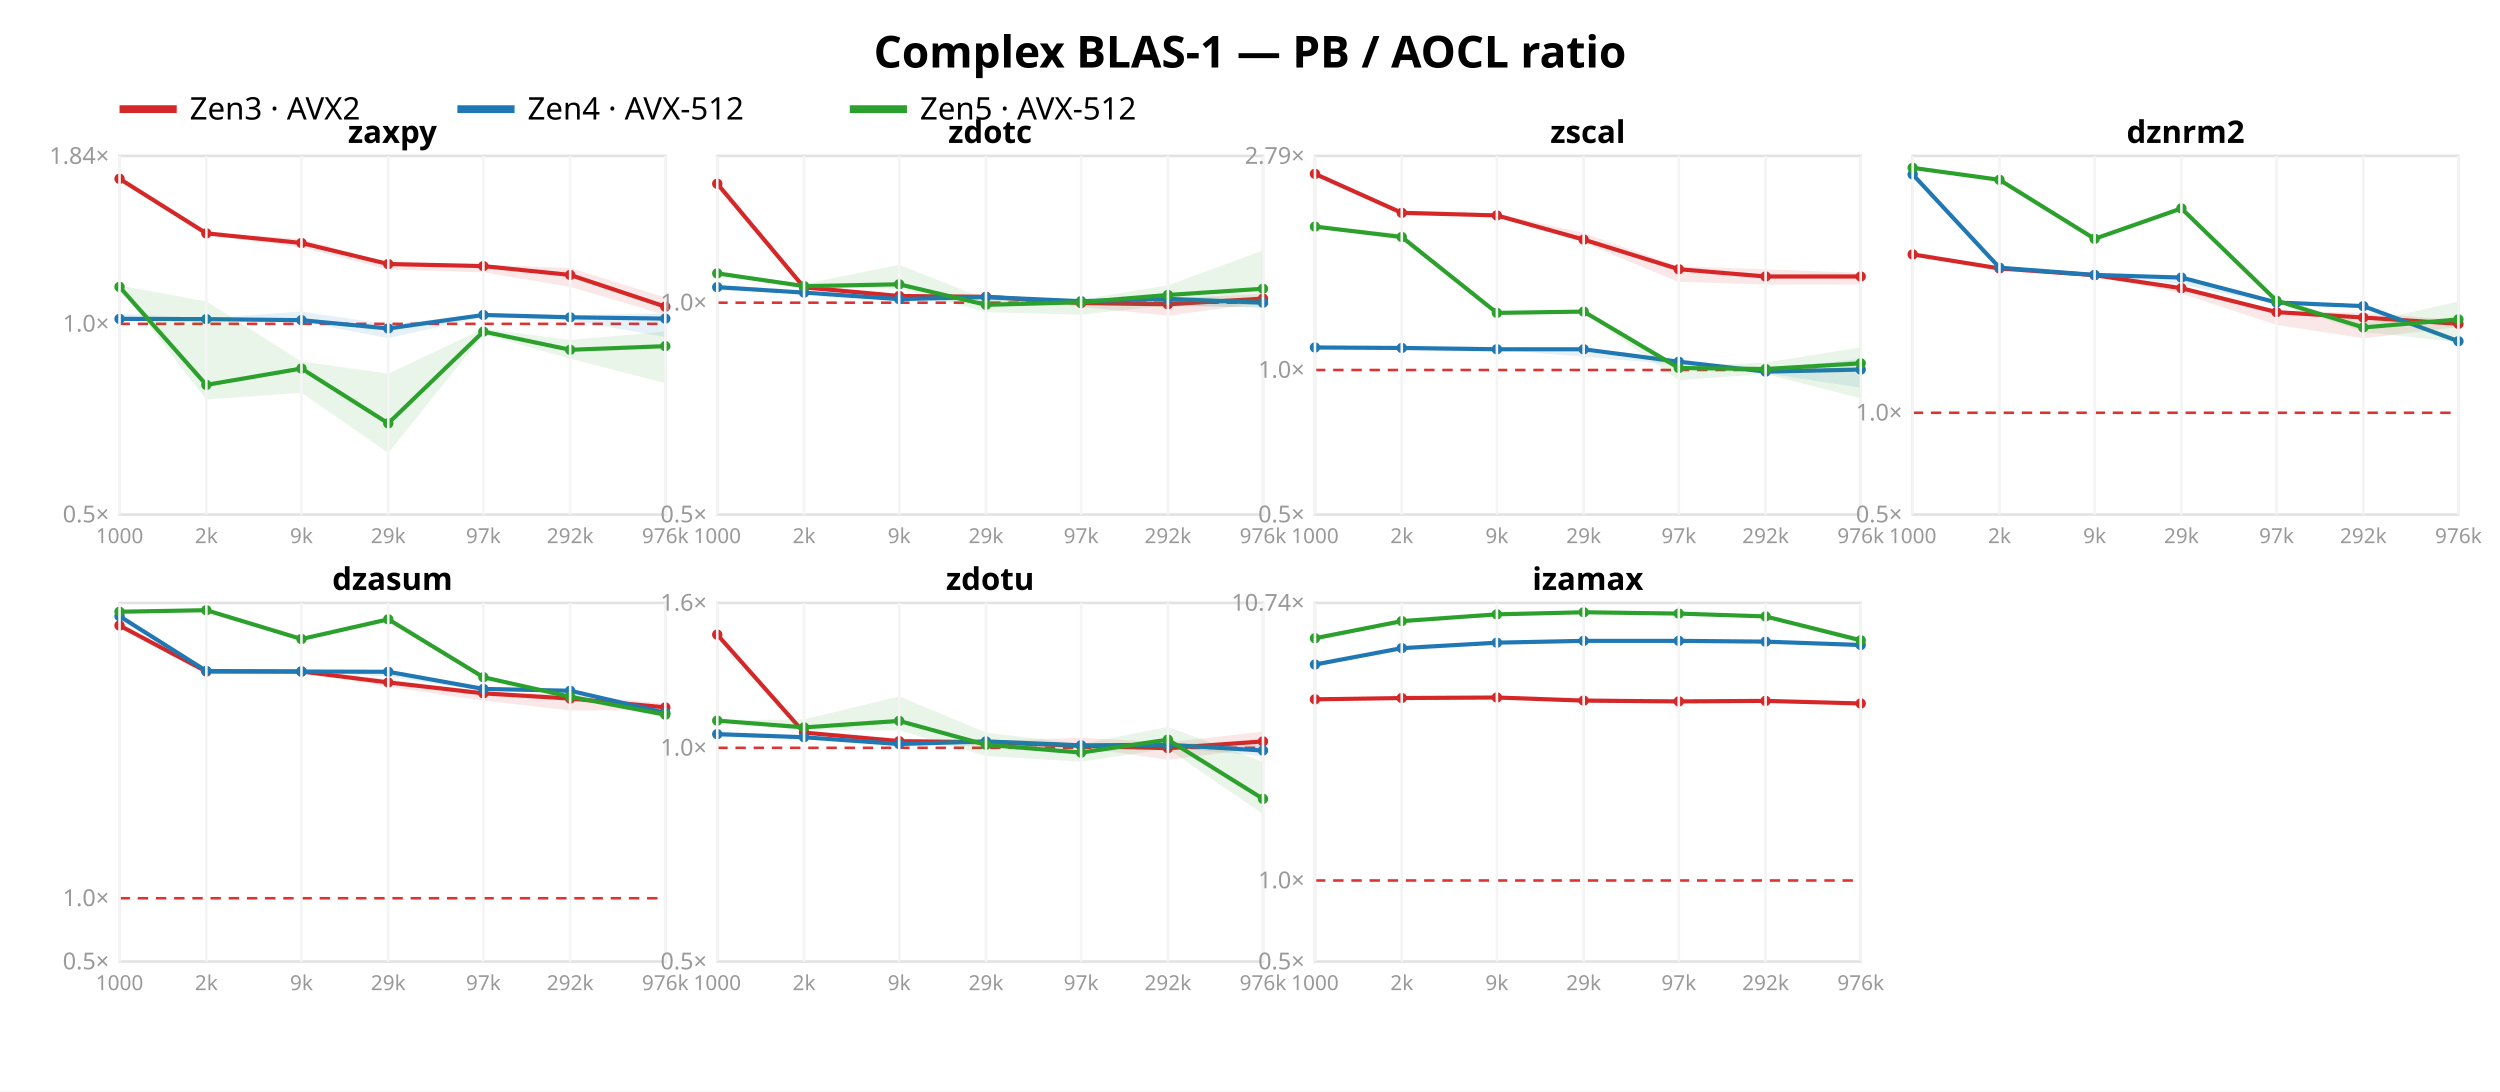
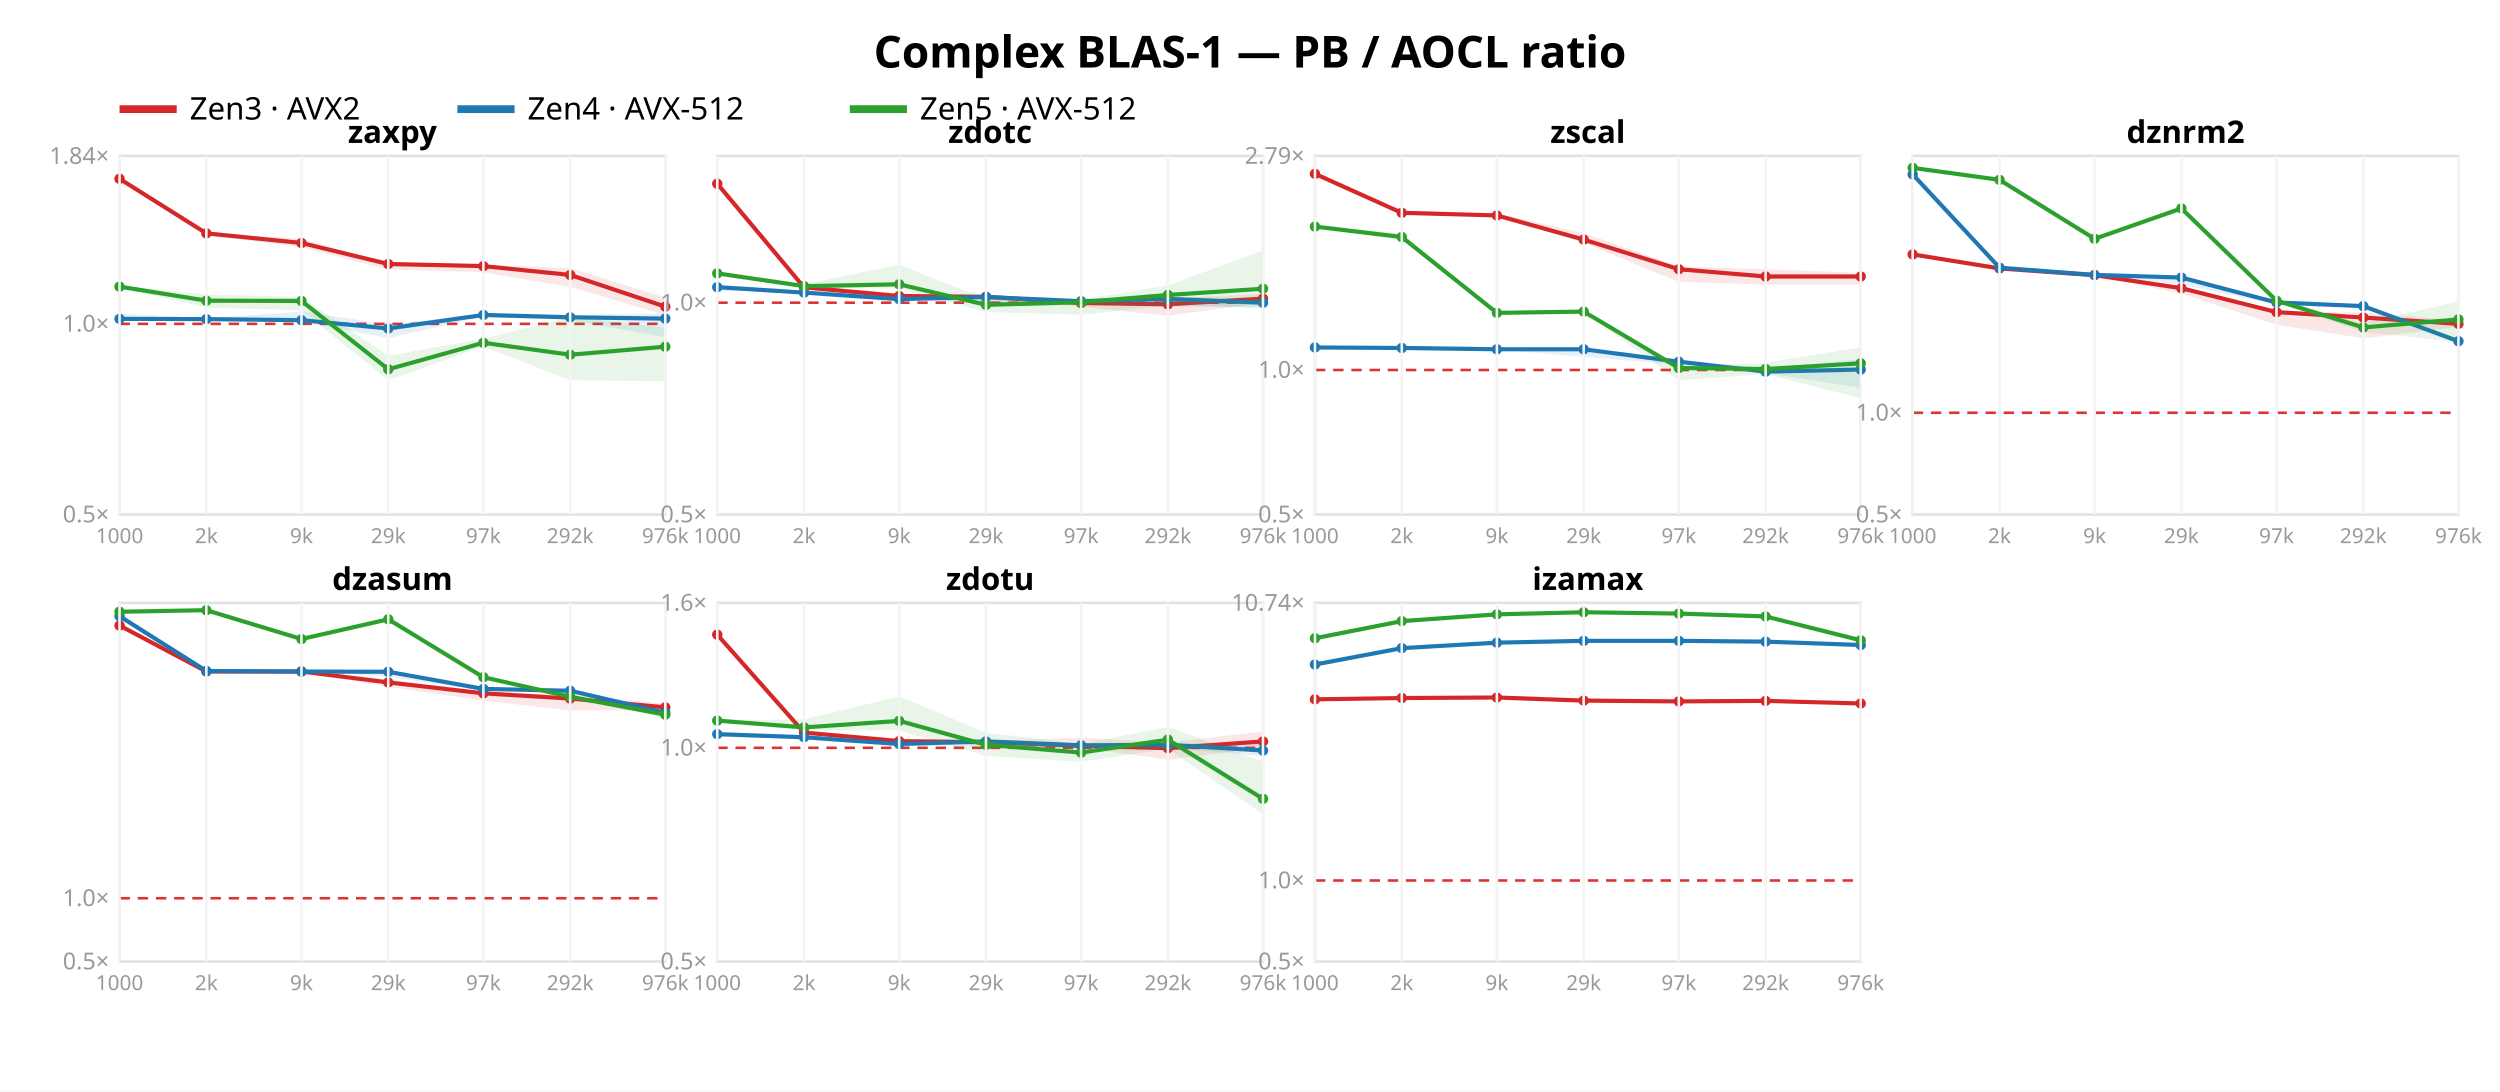
<svg xmlns="http://www.w3.org/2000/svg" width="962" height="420" font-family="sans-serif">
  <rect width="962" height="420" fill="white" />
  <text x="481.0" y="26" text-anchor="middle" font-size="17" font-weight="bold">Complex BLAS-1 — PB / AOCL ratio</text>
  <line x1="46" y1="42" x2="68" y2="42" stroke="#d62728" stroke-width="3" />
  <text x="73" y="46" font-size="12">Zen3 · AVX2</text>
  <line x1="176" y1="42" x2="198" y2="42" stroke="#1f77b4" stroke-width="3" />
  <text x="203" y="46" font-size="12">Zen4 · AVX-512</text>
  <line x1="327" y1="42" x2="349" y2="42" stroke="#2ca02c" stroke-width="3" />
  <text x="354" y="46" font-size="12">Zen5 · AVX-512</text>
  <rect x="46" y="60" width="210" height="138" fill="none" stroke="#e2e2e2" />
  <line x1="46" y1="124.619" x2="256" y2="124.619" stroke="#d33" stroke-dasharray="4 3" />
  <text x="42" y="201.0" text-anchor="end" font-size="9" fill="#999">0.5×</text>
  <text x="42" y="127.619" text-anchor="end" font-size="9" fill="#999">1.0×</text>
  <text x="42" y="63.066" text-anchor="end" font-size="9" fill="#999">1.84×</text>
  <polygon points="46.0,68.1 79.4,89.5 116.0,91.9 149.4,101.3 186.0,101.9 219.4,103.1 256.0,114.5 256.0,121.2 219.4,110.4 186.0,104.8 149.4,103.7 116.0,95.2 79.4,90.5 46.0,69.1" fill="#d62728" opacity="0.11" />
  <polyline points="46.0,68.8 79.4,89.8 116.0,93.5 149.4,101.6 186.0,102.4 219.4,105.8 256.0,118.0" fill="none" stroke="#d62728" stroke-width="1.6" />
  <circle cx="46.0" cy="68.8" r="2" fill="#d62728" />
  <circle cx="79.4" cy="89.8" r="2" fill="#d62728" />
  <circle cx="116.0" cy="93.5" r="2" fill="#d62728" />
  <circle cx="149.4" cy="101.6" r="2" fill="#d62728" />
  <circle cx="186.0" cy="102.4" r="2" fill="#d62728" />
  <circle cx="219.4" cy="105.8" r="2" fill="#d62728" />
  <circle cx="256.0" cy="118.0" r="2" fill="#d62728" />
  <polygon points="46.0,120.7 79.4,122.5 116.0,119.9 149.4,124.8 186.0,120.9 219.4,121.2 256.0,120.6 256.0,129.7 219.4,123.2 186.0,121.9 149.4,130.1 116.0,123.8 79.4,122.8 46.0,123.1" fill="#1f77b4" opacity="0.11" />
  <polyline points="46.0,122.7 79.4,122.8 116.0,123.2 149.4,126.4 186.0,121.2 219.4,122.1 256.0,122.6" fill="none" stroke="#1f77b4" stroke-width="1.6" />
  <circle cx="46.0" cy="122.7" r="2" fill="#1f77b4" />
  <circle cx="79.4" cy="122.8" r="2" fill="#1f77b4" />
  <circle cx="116.0" cy="123.2" r="2" fill="#1f77b4" />
  <circle cx="149.4" cy="126.4" r="2" fill="#1f77b4" />
  <circle cx="186.0" cy="121.2" r="2" fill="#1f77b4" />
  <circle cx="219.4" cy="122.1" r="2" fill="#1f77b4" />
  <circle cx="256.0" cy="122.6" r="2" fill="#1f77b4" />
-   <polygon points="46.0,109.9 79.4,116.0 116.0,139.1 149.4,143.8 186.0,126.5 219.4,130.8 256.0,127.6 256.0,147.4 219.4,138.0 186.0,128.6 149.4,174.3 116.0,151.1 79.4,153.7 46.0,110.8" fill="#2ca02c" opacity="0.11" />
-   <polyline points="46.0,110.4 79.4,148.1 116.0,141.8 149.4,162.9 186.0,127.6 219.4,134.6 256.0,133.2" fill="none" stroke="#2ca02c" stroke-width="1.6" />
-   <circle cx="46.0" cy="110.4" r="2" fill="#2ca02c" />
-   <circle cx="79.4" cy="148.1" r="2" fill="#2ca02c" />
-   <circle cx="116.0" cy="141.8" r="2" fill="#2ca02c" />
-   <circle cx="149.4" cy="162.9" r="2" fill="#2ca02c" />
-   <circle cx="186.0" cy="127.6" r="2" fill="#2ca02c" />
-   <circle cx="219.4" cy="134.6" r="2" fill="#2ca02c" />
-   <circle cx="256.0" cy="133.2" r="2" fill="#2ca02c" />
+   <polygon points="46.0,109.9 79.4,113.3 116.0,114.3 149.4,136.9 186.0,130.3 219.4,122.1 256.0,126.0 256.0,146.7 219.4,146.3 186.0,133.3 149.4,146.3 116.0,119.4 79.4,118.4 46.0,110.8" fill="#2ca02c" opacity="0.11" />
+   <polyline points="46.0,110.3 79.4,115.7 116.0,115.8 149.4,142.1 186.0,131.9 219.4,136.5 256.0,133.4" fill="none" stroke="#2ca02c" stroke-width="1.6" />
+   <circle cx="46.0" cy="110.3" r="2" fill="#2ca02c" />
+   <circle cx="79.4" cy="115.7" r="2" fill="#2ca02c" />
+   <circle cx="116.0" cy="115.8" r="2" fill="#2ca02c" />
+   <circle cx="149.4" cy="142.1" r="2" fill="#2ca02c" />
+   <circle cx="186.0" cy="131.9" r="2" fill="#2ca02c" />
+   <circle cx="219.4" cy="136.5" r="2" fill="#2ca02c" />
+   <circle cx="256.0" cy="133.4" r="2" fill="#2ca02c" />
  <text x="151.0" y="55" text-anchor="middle" font-size="12" font-weight="bold">zaxpy</text>
  <line x1="46.0" y1="60" x2="46.0" y2="198" stroke="#f4f4f4" />
  <text x="46.0" y="209" text-anchor="middle" font-size="8" fill="#999">1000</text>
  <line x1="79.4" y1="60" x2="79.4" y2="198" stroke="#f4f4f4" />
  <text x="79.4" y="209" text-anchor="middle" font-size="8" fill="#999">2k</text>
  <line x1="116.0" y1="60" x2="116.0" y2="198" stroke="#f4f4f4" />
  <text x="116.0" y="209" text-anchor="middle" font-size="8" fill="#999">9k</text>
  <line x1="149.4" y1="60" x2="149.4" y2="198" stroke="#f4f4f4" />
  <text x="149.4" y="209" text-anchor="middle" font-size="8" fill="#999">29k</text>
  <line x1="186.0" y1="60" x2="186.0" y2="198" stroke="#f4f4f4" />
  <text x="186.0" y="209" text-anchor="middle" font-size="8" fill="#999">97k</text>
  <line x1="219.4" y1="60" x2="219.4" y2="198" stroke="#f4f4f4" />
  <text x="219.4" y="209" text-anchor="middle" font-size="8" fill="#999">292k</text>
  <line x1="256.0" y1="60" x2="256.0" y2="198" stroke="#f4f4f4" />
  <text x="256.0" y="209" text-anchor="middle" font-size="8" fill="#999">976k</text>
  <rect x="276" y="60" width="210" height="138" fill="none" stroke="#e2e2e2" />
  <line x1="276" y1="116.471" x2="486" y2="116.471" stroke="#d33" stroke-dasharray="4 3" />
  <text x="272" y="201.0" text-anchor="end" font-size="9" fill="#999">0.5×</text>
  <text x="272" y="119.471" text-anchor="end" font-size="9" fill="#999">1.0×</text>
  <polygon points="276.0,69.1 309.4,109.6 346.0,113.2 379.4,113.8 416.0,115.5 449.4,114.8 486.0,113.1 486.0,116.5 449.4,121.5 416.0,118.1 379.4,115.1 346.0,114.6 309.4,110.8 276.0,71.5" fill="#d62728" opacity="0.11" />
  <polyline points="276.0,70.7 309.4,110.6 346.0,113.9 379.4,114.2 416.0,116.6 449.4,117.1 486.0,114.9" fill="none" stroke="#d62728" stroke-width="1.6" />
  <circle cx="276.0" cy="70.7" r="2" fill="#d62728" />
  <circle cx="309.4" cy="110.6" r="2" fill="#d62728" />
  <circle cx="346.0" cy="113.9" r="2" fill="#d62728" />
  <circle cx="379.4" cy="114.2" r="2" fill="#d62728" />
  <circle cx="416.0" cy="116.6" r="2" fill="#d62728" />
  <circle cx="449.4" cy="117.1" r="2" fill="#d62728" />
  <circle cx="486.0" cy="114.9" r="2" fill="#d62728" />
  <polygon points="276.0,109.5 309.4,112.4 346.0,114.9 379.4,113.3 416.0,115.6 449.4,114.0 486.0,115.1 486.0,118.2 449.4,117.9 416.0,116.8 379.4,116.5 346.0,115.2 309.4,112.7 276.0,111.8" fill="#1f77b4" opacity="0.11" />
  <polyline points="276.0,110.5 309.4,112.6 346.0,115.1 379.4,114.3 416.0,115.9 449.4,115.0 486.0,116.5" fill="none" stroke="#1f77b4" stroke-width="1.6" />
  <circle cx="276.0" cy="110.5" r="2" fill="#1f77b4" />
  <circle cx="309.4" cy="112.6" r="2" fill="#1f77b4" />
  <circle cx="346.0" cy="115.1" r="2" fill="#1f77b4" />
  <circle cx="379.4" cy="114.3" r="2" fill="#1f77b4" />
  <circle cx="416.0" cy="115.9" r="2" fill="#1f77b4" />
  <circle cx="449.4" cy="115.0" r="2" fill="#1f77b4" />
  <circle cx="486.0" cy="116.5" r="2" fill="#1f77b4" />
  <polygon points="276.0,104.9 309.4,109.3 346.0,101.9 379.4,115.1 416.0,115.3 449.4,109.8 486.0,96.4 486.0,118.5 449.4,117.4 416.0,121.1 379.4,120.1 346.0,111.1 309.4,110.5 276.0,105.5" fill="#2ca02c" opacity="0.11" />
  <polyline points="276.0,105.2 309.4,110.1 346.0,109.4 379.4,117.3 416.0,116.3 449.4,113.5 486.0,111.1" fill="none" stroke="#2ca02c" stroke-width="1.6" />
  <circle cx="276.0" cy="105.2" r="2" fill="#2ca02c" />
  <circle cx="309.4" cy="110.1" r="2" fill="#2ca02c" />
  <circle cx="346.0" cy="109.4" r="2" fill="#2ca02c" />
  <circle cx="379.4" cy="117.3" r="2" fill="#2ca02c" />
  <circle cx="416.0" cy="116.3" r="2" fill="#2ca02c" />
  <circle cx="449.4" cy="113.5" r="2" fill="#2ca02c" />
  <circle cx="486.0" cy="111.1" r="2" fill="#2ca02c" />
  <text x="381.0" y="55" text-anchor="middle" font-size="12" font-weight="bold">zdotc</text>
  <line x1="276.0" y1="60" x2="276.0" y2="198" stroke="#f4f4f4" />
  <text x="276.0" y="209" text-anchor="middle" font-size="8" fill="#999">1000</text>
  <line x1="309.4" y1="60" x2="309.4" y2="198" stroke="#f4f4f4" />
  <text x="309.4" y="209" text-anchor="middle" font-size="8" fill="#999">2k</text>
  <line x1="346.0" y1="60" x2="346.0" y2="198" stroke="#f4f4f4" />
  <text x="346.0" y="209" text-anchor="middle" font-size="8" fill="#999">9k</text>
  <line x1="379.4" y1="60" x2="379.4" y2="198" stroke="#f4f4f4" />
  <text x="379.4" y="209" text-anchor="middle" font-size="8" fill="#999">29k</text>
  <line x1="416.0" y1="60" x2="416.0" y2="198" stroke="#f4f4f4" />
  <text x="416.0" y="209" text-anchor="middle" font-size="8" fill="#999">97k</text>
  <line x1="449.4" y1="60" x2="449.4" y2="198" stroke="#f4f4f4" />
  <text x="449.4" y="209" text-anchor="middle" font-size="8" fill="#999">292k</text>
  <line x1="486.0" y1="60" x2="486.0" y2="198" stroke="#f4f4f4" />
  <text x="486.0" y="209" text-anchor="middle" font-size="8" fill="#999">976k</text>
  <rect x="506" y="60" width="210" height="138" fill="none" stroke="#e2e2e2" />
  <line x1="506" y1="142.373" x2="716" y2="142.373" stroke="#d33" stroke-dasharray="4 3" />
  <text x="502" y="201.0" text-anchor="end" font-size="9" fill="#999">0.5×</text>
  <text x="502" y="145.373" text-anchor="end" font-size="9" fill="#999">1.0×</text>
  <text x="502" y="63.03" text-anchor="end" font-size="9" fill="#999">2.79×</text>
  <polygon points="506.0,66.2 539.4,81.1 576.0,82.1 609.4,89.7 646.0,102.5 679.4,103.6 716.0,105.0 716.0,109.5 679.4,109.5 646.0,108.5 609.4,93.4 576.0,83.3 539.4,82.1 506.0,67.1" fill="#d62728" opacity="0.11" />
  <polyline points="506.0,66.9 539.4,81.9 576.0,82.9 609.4,92.2 646.0,103.6 679.4,106.4 716.0,106.4" fill="none" stroke="#d62728" stroke-width="1.6" />
  <circle cx="506.0" cy="66.9" r="2" fill="#d62728" />
  <circle cx="539.4" cy="81.9" r="2" fill="#d62728" />
  <circle cx="576.0" cy="82.9" r="2" fill="#d62728" />
  <circle cx="609.4" cy="92.2" r="2" fill="#d62728" />
  <circle cx="646.0" cy="103.6" r="2" fill="#d62728" />
  <circle cx="679.4" cy="106.4" r="2" fill="#d62728" />
  <circle cx="716.0" cy="106.4" r="2" fill="#d62728" />
  <polygon points="506.0,133.5 539.4,133.8 576.0,134.4 609.4,134.2 646.0,138.3 679.4,141.8 716.0,138.2 716.0,149.2 679.4,143.6 646.0,140.4 609.4,137.3 576.0,134.5 539.4,134.0 506.0,134.0" fill="#1f77b4" opacity="0.11" />
  <polyline points="506.0,133.7 539.4,133.9 576.0,134.4 609.4,134.4 646.0,139.2 679.4,143.0 716.0,142.2" fill="none" stroke="#1f77b4" stroke-width="1.6" />
  <circle cx="506.0" cy="133.7" r="2" fill="#1f77b4" />
  <circle cx="539.4" cy="133.9" r="2" fill="#1f77b4" />
  <circle cx="576.0" cy="134.4" r="2" fill="#1f77b4" />
  <circle cx="609.4" cy="134.4" r="2" fill="#1f77b4" />
  <circle cx="646.0" cy="139.2" r="2" fill="#1f77b4" />
  <circle cx="679.4" cy="143.0" r="2" fill="#1f77b4" />
  <circle cx="716.0" cy="142.2" r="2" fill="#1f77b4" />
  <polygon points="506.0,86.8 539.4,89.9 576.0,120.2 609.4,119.7 646.0,141.2 679.4,139.5 716.0,133.7 716.0,153.3 679.4,143.9 646.0,146.3 609.4,120.1 576.0,120.8 539.4,92.4 506.0,87.8" fill="#2ca02c" opacity="0.11" />
  <polyline points="506.0,87.2 539.4,91.2 576.0,120.4 609.4,119.9 646.0,141.6 679.4,142.0 716.0,139.8" fill="none" stroke="#2ca02c" stroke-width="1.6" />
  <circle cx="506.0" cy="87.2" r="2" fill="#2ca02c" />
  <circle cx="539.4" cy="91.2" r="2" fill="#2ca02c" />
  <circle cx="576.0" cy="120.4" r="2" fill="#2ca02c" />
  <circle cx="609.4" cy="119.9" r="2" fill="#2ca02c" />
  <circle cx="646.0" cy="141.6" r="2" fill="#2ca02c" />
  <circle cx="679.4" cy="142.0" r="2" fill="#2ca02c" />
  <circle cx="716.0" cy="139.8" r="2" fill="#2ca02c" />
  <text x="611.0" y="55" text-anchor="middle" font-size="12" font-weight="bold">zscal</text>
  <line x1="506.0" y1="60" x2="506.0" y2="198" stroke="#f4f4f4" />
  <text x="506.0" y="209" text-anchor="middle" font-size="8" fill="#999">1000</text>
  <line x1="539.4" y1="60" x2="539.4" y2="198" stroke="#f4f4f4" />
  <text x="539.4" y="209" text-anchor="middle" font-size="8" fill="#999">2k</text>
  <line x1="576.0" y1="60" x2="576.0" y2="198" stroke="#f4f4f4" />
  <text x="576.0" y="209" text-anchor="middle" font-size="8" fill="#999">9k</text>
  <line x1="609.4" y1="60" x2="609.4" y2="198" stroke="#f4f4f4" />
  <text x="609.4" y="209" text-anchor="middle" font-size="8" fill="#999">29k</text>
  <line x1="646.0" y1="60" x2="646.0" y2="198" stroke="#f4f4f4" />
  <text x="646.0" y="209" text-anchor="middle" font-size="8" fill="#999">97k</text>
  <line x1="679.4" y1="60" x2="679.4" y2="198" stroke="#f4f4f4" />
  <text x="679.4" y="209" text-anchor="middle" font-size="8" fill="#999">292k</text>
  <line x1="716.0" y1="60" x2="716.0" y2="198" stroke="#f4f4f4" />
  <text x="716.0" y="209" text-anchor="middle" font-size="8" fill="#999">976k</text>
  <rect x="736" y="60" width="210" height="138" fill="none" stroke="#e2e2e2" />
  <line x1="736" y1="158.829" x2="946" y2="158.829" stroke="#d33" stroke-dasharray="4 3" />
  <text x="732" y="201.0" text-anchor="end" font-size="9" fill="#999">0.5×</text>
  <text x="732" y="161.829" text-anchor="end" font-size="9" fill="#999">1.0×</text>
  <polygon points="736.0,97.6 769.4,103.3 806.0,105.9 839.4,110.1 876.0,119.7 909.4,120.3 946.0,123.3 946.0,125.8 909.4,130.2 876.0,125.0 839.4,113.0 806.0,106.0 769.4,103.4 736.0,98.0" fill="#d62728" opacity="0.11" />
  <polyline points="736.0,97.9 769.4,103.3 806.0,105.9 839.4,110.9 876.0,120.1 909.4,122.2 946.0,124.6" fill="none" stroke="#d62728" stroke-width="1.6" />
  <circle cx="736.0" cy="97.9" r="2" fill="#d62728" />
  <circle cx="769.4" cy="103.3" r="2" fill="#d62728" />
  <circle cx="806.0" cy="105.9" r="2" fill="#d62728" />
  <circle cx="839.4" cy="110.9" r="2" fill="#d62728" />
  <circle cx="876.0" cy="120.1" r="2" fill="#d62728" />
  <circle cx="909.4" cy="122.2" r="2" fill="#d62728" />
  <circle cx="946.0" cy="124.6" r="2" fill="#d62728" />
  <polygon points="736.0,66.5 769.4,102.9 806.0,105.7 839.4,106.6 876.0,116.0 909.4,117.3 946.0,130.5 946.0,132.4 909.4,118.5 876.0,117.0 839.4,109.5 806.0,106.0 769.4,103.1 736.0,68.1" fill="#1f77b4" opacity="0.11" />
  <polyline points="736.0,67.1 769.4,103.0 806.0,105.8 839.4,106.8 876.0,116.4 909.4,117.8 946.0,131.3" fill="none" stroke="#1f77b4" stroke-width="1.6" />
  <circle cx="736.0" cy="67.1" r="2" fill="#1f77b4" />
  <circle cx="769.4" cy="103.0" r="2" fill="#1f77b4" />
  <circle cx="806.0" cy="105.8" r="2" fill="#1f77b4" />
  <circle cx="839.4" cy="106.8" r="2" fill="#1f77b4" />
  <circle cx="876.0" cy="116.4" r="2" fill="#1f77b4" />
  <circle cx="909.4" cy="117.8" r="2" fill="#1f77b4" />
  <circle cx="946.0" cy="131.3" r="2" fill="#1f77b4" />
  <polygon points="736.0,64.3 769.4,69.2 806.0,91.6 839.4,79.4 876.0,115.1 909.4,124.3 946.0,116.0 946.0,131.7 909.4,127.7 876.0,116.5 839.4,81.1 806.0,92.2 769.4,69.3 736.0,64.8" fill="#2ca02c" opacity="0.11" />
  <polyline points="736.0,64.6 769.4,69.2 806.0,91.9 839.4,80.2 876.0,115.7 909.4,126.0 946.0,122.9" fill="none" stroke="#2ca02c" stroke-width="1.6" />
  <circle cx="736.0" cy="64.6" r="2" fill="#2ca02c" />
  <circle cx="769.4" cy="69.2" r="2" fill="#2ca02c" />
  <circle cx="806.0" cy="91.9" r="2" fill="#2ca02c" />
  <circle cx="839.4" cy="80.2" r="2" fill="#2ca02c" />
  <circle cx="876.0" cy="115.7" r="2" fill="#2ca02c" />
  <circle cx="909.4" cy="126.0" r="2" fill="#2ca02c" />
  <circle cx="946.0" cy="122.9" r="2" fill="#2ca02c" />
  <text x="841.0" y="55" text-anchor="middle" font-size="12" font-weight="bold">dznrm2</text>
  <line x1="736.0" y1="60" x2="736.0" y2="198" stroke="#f4f4f4" />
  <text x="736.0" y="209" text-anchor="middle" font-size="8" fill="#999">1000</text>
  <line x1="769.4" y1="60" x2="769.4" y2="198" stroke="#f4f4f4" />
  <text x="769.4" y="209" text-anchor="middle" font-size="8" fill="#999">2k</text>
  <line x1="806.0" y1="60" x2="806.0" y2="198" stroke="#f4f4f4" />
  <text x="806.0" y="209" text-anchor="middle" font-size="8" fill="#999">9k</text>
  <line x1="839.4" y1="60" x2="839.4" y2="198" stroke="#f4f4f4" />
  <text x="839.4" y="209" text-anchor="middle" font-size="8" fill="#999">29k</text>
  <line x1="876.0" y1="60" x2="876.0" y2="198" stroke="#f4f4f4" />
  <text x="876.0" y="209" text-anchor="middle" font-size="8" fill="#999">97k</text>
  <line x1="909.4" y1="60" x2="909.4" y2="198" stroke="#f4f4f4" />
  <text x="909.4" y="209" text-anchor="middle" font-size="8" fill="#999">292k</text>
  <line x1="946.0" y1="60" x2="946.0" y2="198" stroke="#f4f4f4" />
  <text x="946.0" y="209" text-anchor="middle" font-size="8" fill="#999">976k</text>
  <rect x="46" y="232" width="210" height="138" fill="none" stroke="#e2e2e2" />
  <line x1="46" y1="345.647" x2="256" y2="345.647" stroke="#d33" stroke-dasharray="4 3" />
  <text x="42" y="373.0" text-anchor="end" font-size="9" fill="#999">0.5×</text>
  <text x="42" y="348.647" text-anchor="end" font-size="9" fill="#999">1.0×</text>
  <polygon points="46.0,240.5 79.4,258.4 116.0,258.4 149.4,261.4 186.0,266.3 219.4,267.2 256.0,270.8 256.0,273.3 219.4,273.4 186.0,269.6 149.4,264.3 116.0,258.5 79.4,258.4 46.0,240.9" fill="#d62728" opacity="0.11" />
  <polyline points="46.0,240.7 79.4,258.4 116.0,258.4 149.4,262.6 186.0,266.8 219.4,268.8 256.0,272.2" fill="none" stroke="#d62728" stroke-width="1.6" />
  <circle cx="46.0" cy="240.7" r="2" fill="#d62728" />
  <circle cx="79.4" cy="258.4" r="2" fill="#d62728" />
  <circle cx="116.0" cy="258.4" r="2" fill="#d62728" />
  <circle cx="149.4" cy="262.6" r="2" fill="#d62728" />
  <circle cx="186.0" cy="266.8" r="2" fill="#d62728" />
  <circle cx="219.4" cy="268.8" r="2" fill="#d62728" />
  <circle cx="256.0" cy="272.2" r="2" fill="#d62728" />
  <polygon points="46.0,236.5 79.4,257.9 116.0,258.3 149.4,258.4 186.0,264.8 219.4,265.5 256.0,273.9 256.0,274.9 219.4,266.3 186.0,265.8 149.4,260.4 116.0,258.4 79.4,258.3 46.0,238.4" fill="#1f77b4" opacity="0.11" />
  <polyline points="46.0,237.1 79.4,258.2 116.0,258.4 149.4,258.5 186.0,265.1 219.4,265.8 256.0,274.3" fill="none" stroke="#1f77b4" stroke-width="1.6" />
  <circle cx="46.0" cy="237.1" r="2" fill="#1f77b4" />
  <circle cx="79.4" cy="258.2" r="2" fill="#1f77b4" />
  <circle cx="116.0" cy="258.4" r="2" fill="#1f77b4" />
  <circle cx="149.4" cy="258.5" r="2" fill="#1f77b4" />
  <circle cx="186.0" cy="265.1" r="2" fill="#1f77b4" />
  <circle cx="219.4" cy="265.8" r="2" fill="#1f77b4" />
  <circle cx="256.0" cy="274.3" r="2" fill="#1f77b4" />
  <polygon points="46.0,235.3 79.4,234.7 116.0,245.7 149.4,237.6 186.0,260.0 219.4,267.7 256.0,273.7 256.0,276.3 219.4,268.3 186.0,261.2 149.4,239.2 116.0,246.2 79.4,234.9 46.0,235.5" fill="#2ca02c" opacity="0.11" />
  <polyline points="46.0,235.4 79.4,234.8 116.0,245.9 149.4,238.3 186.0,260.6 219.4,268.1 256.0,275.0" fill="none" stroke="#2ca02c" stroke-width="1.6" />
  <circle cx="46.0" cy="235.4" r="2" fill="#2ca02c" />
  <circle cx="79.4" cy="234.8" r="2" fill="#2ca02c" />
  <circle cx="116.0" cy="245.9" r="2" fill="#2ca02c" />
  <circle cx="149.4" cy="238.3" r="2" fill="#2ca02c" />
  <circle cx="186.0" cy="260.6" r="2" fill="#2ca02c" />
  <circle cx="219.4" cy="268.1" r="2" fill="#2ca02c" />
  <circle cx="256.0" cy="275.0" r="2" fill="#2ca02c" />
  <text x="151.0" y="227" text-anchor="middle" font-size="12" font-weight="bold">dzasum</text>
  <line x1="46.0" y1="232" x2="46.0" y2="370" stroke="#f4f4f4" />
  <text x="46.0" y="381" text-anchor="middle" font-size="8" fill="#999">1000</text>
  <line x1="79.4" y1="232" x2="79.4" y2="370" stroke="#f4f4f4" />
  <text x="79.4" y="381" text-anchor="middle" font-size="8" fill="#999">2k</text>
  <line x1="116.0" y1="232" x2="116.0" y2="370" stroke="#f4f4f4" />
  <text x="116.0" y="381" text-anchor="middle" font-size="8" fill="#999">9k</text>
  <line x1="149.4" y1="232" x2="149.4" y2="370" stroke="#f4f4f4" />
  <text x="149.4" y="381" text-anchor="middle" font-size="8" fill="#999">29k</text>
  <line x1="186.0" y1="232" x2="186.0" y2="370" stroke="#f4f4f4" />
  <text x="186.0" y="381" text-anchor="middle" font-size="8" fill="#999">97k</text>
  <line x1="219.4" y1="232" x2="219.4" y2="370" stroke="#f4f4f4" />
  <text x="219.4" y="381" text-anchor="middle" font-size="8" fill="#999">292k</text>
  <line x1="256.0" y1="232" x2="256.0" y2="370" stroke="#f4f4f4" />
  <text x="256.0" y="381" text-anchor="middle" font-size="8" fill="#999">976k</text>
  <rect x="276" y="232" width="210" height="138" fill="none" stroke="#e2e2e2" />
  <line x1="276" y1="287.763" x2="486" y2="287.763" stroke="#d33" stroke-dasharray="4 3" />
  <text x="272" y="373.0" text-anchor="end" font-size="9" fill="#999">0.5×</text>
  <text x="272" y="290.763" text-anchor="end" font-size="9" fill="#999">1.0×</text>
  <text x="272" y="235.0" text-anchor="end" font-size="9" fill="#999">1.6×</text>
  <polygon points="276.0,243.9 309.4,281.1 346.0,284.2 379.4,285.0 416.0,283.9 449.4,285.7 486.0,281.5 486.0,287.6 449.4,292.4 416.0,287.5 379.4,286.4 346.0,285.8 309.4,282.2 276.0,245.2" fill="#d62728" opacity="0.11" />
  <polyline points="276.0,244.2 309.4,281.9 346.0,285.2 379.4,285.6 416.0,287.0 449.4,287.9 486.0,285.3" fill="none" stroke="#d62728" stroke-width="1.6" />
  <circle cx="276.0" cy="244.2" r="2" fill="#d62728" />
  <circle cx="309.4" cy="281.9" r="2" fill="#d62728" />
  <circle cx="346.0" cy="285.2" r="2" fill="#d62728" />
  <circle cx="379.4" cy="285.6" r="2" fill="#d62728" />
  <circle cx="416.0" cy="287.0" r="2" fill="#d62728" />
  <circle cx="449.4" cy="287.9" r="2" fill="#d62728" />
  <circle cx="486.0" cy="285.3" r="2" fill="#d62728" />
  <polygon points="276.0,281.5 309.4,283.7 346.0,286.2 379.4,284.4 416.0,286.4 449.4,285.9 486.0,286.2 486.0,291.0 449.4,287.7 416.0,288.1 379.4,287.0 346.0,286.8 309.4,284.3 276.0,283.5" fill="#1f77b4" opacity="0.11" />
  <polyline points="276.0,282.5 309.4,283.7 346.0,286.3 379.4,285.3 416.0,286.8 449.4,286.6 486.0,288.8" fill="none" stroke="#1f77b4" stroke-width="1.6" />
  <circle cx="276.0" cy="282.5" r="2" fill="#1f77b4" />
  <circle cx="309.4" cy="283.7" r="2" fill="#1f77b4" />
  <circle cx="346.0" cy="286.3" r="2" fill="#1f77b4" />
  <circle cx="379.4" cy="285.3" r="2" fill="#1f77b4" />
  <circle cx="416.0" cy="286.8" r="2" fill="#1f77b4" />
  <circle cx="449.4" cy="286.6" r="2" fill="#1f77b4" />
  <circle cx="486.0" cy="288.8" r="2" fill="#1f77b4" />
  <polygon points="276.0,277.2 309.4,276.8 346.0,268.0 379.4,281.9 416.0,286.3 449.4,279.7 486.0,293.1 486.0,313.3 449.4,288.1 416.0,293.1 379.4,290.9 346.0,281.0 309.4,281.1 276.0,277.5" fill="#2ca02c" opacity="0.11" />
  <polyline points="276.0,277.3 309.4,279.9 346.0,277.4 379.4,286.6 416.0,289.6 449.4,284.6 486.0,307.4" fill="none" stroke="#2ca02c" stroke-width="1.6" />
  <circle cx="276.0" cy="277.3" r="2" fill="#2ca02c" />
  <circle cx="309.4" cy="279.9" r="2" fill="#2ca02c" />
  <circle cx="346.0" cy="277.4" r="2" fill="#2ca02c" />
  <circle cx="379.4" cy="286.6" r="2" fill="#2ca02c" />
  <circle cx="416.0" cy="289.6" r="2" fill="#2ca02c" />
  <circle cx="449.4" cy="284.6" r="2" fill="#2ca02c" />
  <circle cx="486.0" cy="307.4" r="2" fill="#2ca02c" />
  <text x="381.0" y="227" text-anchor="middle" font-size="12" font-weight="bold">zdotu</text>
  <line x1="276.0" y1="232" x2="276.0" y2="370" stroke="#f4f4f4" />
  <text x="276.0" y="381" text-anchor="middle" font-size="8" fill="#999">1000</text>
  <line x1="309.4" y1="232" x2="309.4" y2="370" stroke="#f4f4f4" />
  <text x="309.4" y="381" text-anchor="middle" font-size="8" fill="#999">2k</text>
  <line x1="346.0" y1="232" x2="346.0" y2="370" stroke="#f4f4f4" />
  <text x="346.0" y="381" text-anchor="middle" font-size="8" fill="#999">9k</text>
  <line x1="379.4" y1="232" x2="379.4" y2="370" stroke="#f4f4f4" />
  <text x="379.4" y="381" text-anchor="middle" font-size="8" fill="#999">29k</text>
  <line x1="416.0" y1="232" x2="416.0" y2="370" stroke="#f4f4f4" />
  <text x="416.0" y="381" text-anchor="middle" font-size="8" fill="#999">97k</text>
  <line x1="449.4" y1="232" x2="449.4" y2="370" stroke="#f4f4f4" />
  <text x="449.4" y="381" text-anchor="middle" font-size="8" fill="#999">292k</text>
  <line x1="486.0" y1="232" x2="486.0" y2="370" stroke="#f4f4f4" />
  <text x="486.0" y="381" text-anchor="middle" font-size="8" fill="#999">976k</text>
  <rect x="506" y="232" width="210" height="138" fill="none" stroke="#e2e2e2" />
  <line x1="506" y1="338.815" x2="716" y2="338.815" stroke="#d33" stroke-dasharray="4 3" />
  <text x="502" y="373.0" text-anchor="end" font-size="9" fill="#999">0.5×</text>
  <text x="502" y="341.815" text-anchor="end" font-size="9" fill="#999">1.0×</text>
  <text x="502" y="235.009" text-anchor="end" font-size="9" fill="#999">10.74×</text>
  <polygon points="506.0,268.5 539.4,268.5 576.0,268.3 609.4,268.5 646.0,269.7 679.4,269.3 716.0,270.6 716.0,271.2 679.4,270.1 646.0,270.2 609.4,270.3 576.0,268.7 539.4,268.8 506.0,269.5" fill="#d62728" opacity="0.11" />
  <polyline points="506.0,269.1 539.4,268.6 576.0,268.4 609.4,269.6 646.0,269.9 679.4,269.7 716.0,270.7" fill="none" stroke="#d62728" stroke-width="1.6" />
  <circle cx="506.0" cy="269.1" r="2" fill="#d62728" />
  <circle cx="539.4" cy="268.6" r="2" fill="#d62728" />
  <circle cx="576.0" cy="268.4" r="2" fill="#d62728" />
  <circle cx="609.4" cy="269.6" r="2" fill="#d62728" />
  <circle cx="646.0" cy="269.9" r="2" fill="#d62728" />
  <circle cx="679.4" cy="269.7" r="2" fill="#d62728" />
  <circle cx="716.0" cy="270.7" r="2" fill="#d62728" />
  <polygon points="506.0,255.0 539.4,249.1 576.0,247.1 609.4,246.4 646.0,246.4 679.4,246.6 716.0,247.4 716.0,248.9 679.4,247.3 646.0,246.9 609.4,247.0 576.0,247.7 539.4,249.8 506.0,256.5" fill="#1f77b4" opacity="0.11" />
  <polyline points="506.0,255.7 539.4,249.4 576.0,247.3 609.4,246.6 646.0,246.6 679.4,246.9 716.0,248.2" fill="none" stroke="#1f77b4" stroke-width="1.6" />
  <circle cx="506.0" cy="255.7" r="2" fill="#1f77b4" />
  <circle cx="539.4" cy="249.4" r="2" fill="#1f77b4" />
  <circle cx="576.0" cy="247.3" r="2" fill="#1f77b4" />
  <circle cx="609.4" cy="246.6" r="2" fill="#1f77b4" />
  <circle cx="646.0" cy="246.6" r="2" fill="#1f77b4" />
  <circle cx="679.4" cy="246.9" r="2" fill="#1f77b4" />
  <circle cx="716.0" cy="248.2" r="2" fill="#1f77b4" />
  <polygon points="506.0,244.7 539.4,238.6 576.0,236.2 609.4,235.5 646.0,236.0 679.4,236.7 716.0,245.4 716.0,247.3 679.4,237.8 646.0,236.3 609.4,235.8 576.0,236.6 539.4,239.5 506.0,246.6" fill="#2ca02c" opacity="0.11" />
  <polyline points="506.0,245.6 539.4,239.0 576.0,236.4 609.4,235.6 646.0,236.1 679.4,237.2 716.0,246.4" fill="none" stroke="#2ca02c" stroke-width="1.6" />
  <circle cx="506.0" cy="245.6" r="2" fill="#2ca02c" />
  <circle cx="539.4" cy="239.0" r="2" fill="#2ca02c" />
  <circle cx="576.0" cy="236.4" r="2" fill="#2ca02c" />
  <circle cx="609.4" cy="235.6" r="2" fill="#2ca02c" />
  <circle cx="646.0" cy="236.1" r="2" fill="#2ca02c" />
  <circle cx="679.4" cy="237.2" r="2" fill="#2ca02c" />
  <circle cx="716.0" cy="246.4" r="2" fill="#2ca02c" />
  <text x="611.0" y="227" text-anchor="middle" font-size="12" font-weight="bold">izamax</text>
  <line x1="506.0" y1="232" x2="506.0" y2="370" stroke="#f4f4f4" />
  <text x="506.0" y="381" text-anchor="middle" font-size="8" fill="#999">1000</text>
  <line x1="539.4" y1="232" x2="539.4" y2="370" stroke="#f4f4f4" />
  <text x="539.4" y="381" text-anchor="middle" font-size="8" fill="#999">2k</text>
  <line x1="576.0" y1="232" x2="576.0" y2="370" stroke="#f4f4f4" />
  <text x="576.0" y="381" text-anchor="middle" font-size="8" fill="#999">9k</text>
  <line x1="609.4" y1="232" x2="609.4" y2="370" stroke="#f4f4f4" />
  <text x="609.4" y="381" text-anchor="middle" font-size="8" fill="#999">29k</text>
  <line x1="646.0" y1="232" x2="646.0" y2="370" stroke="#f4f4f4" />
  <text x="646.0" y="381" text-anchor="middle" font-size="8" fill="#999">97k</text>
  <line x1="679.4" y1="232" x2="679.4" y2="370" stroke="#f4f4f4" />
  <text x="679.4" y="381" text-anchor="middle" font-size="8" fill="#999">292k</text>
  <line x1="716.0" y1="232" x2="716.0" y2="370" stroke="#f4f4f4" />
  <text x="716.0" y="381" text-anchor="middle" font-size="8" fill="#999">976k</text>
</svg>
